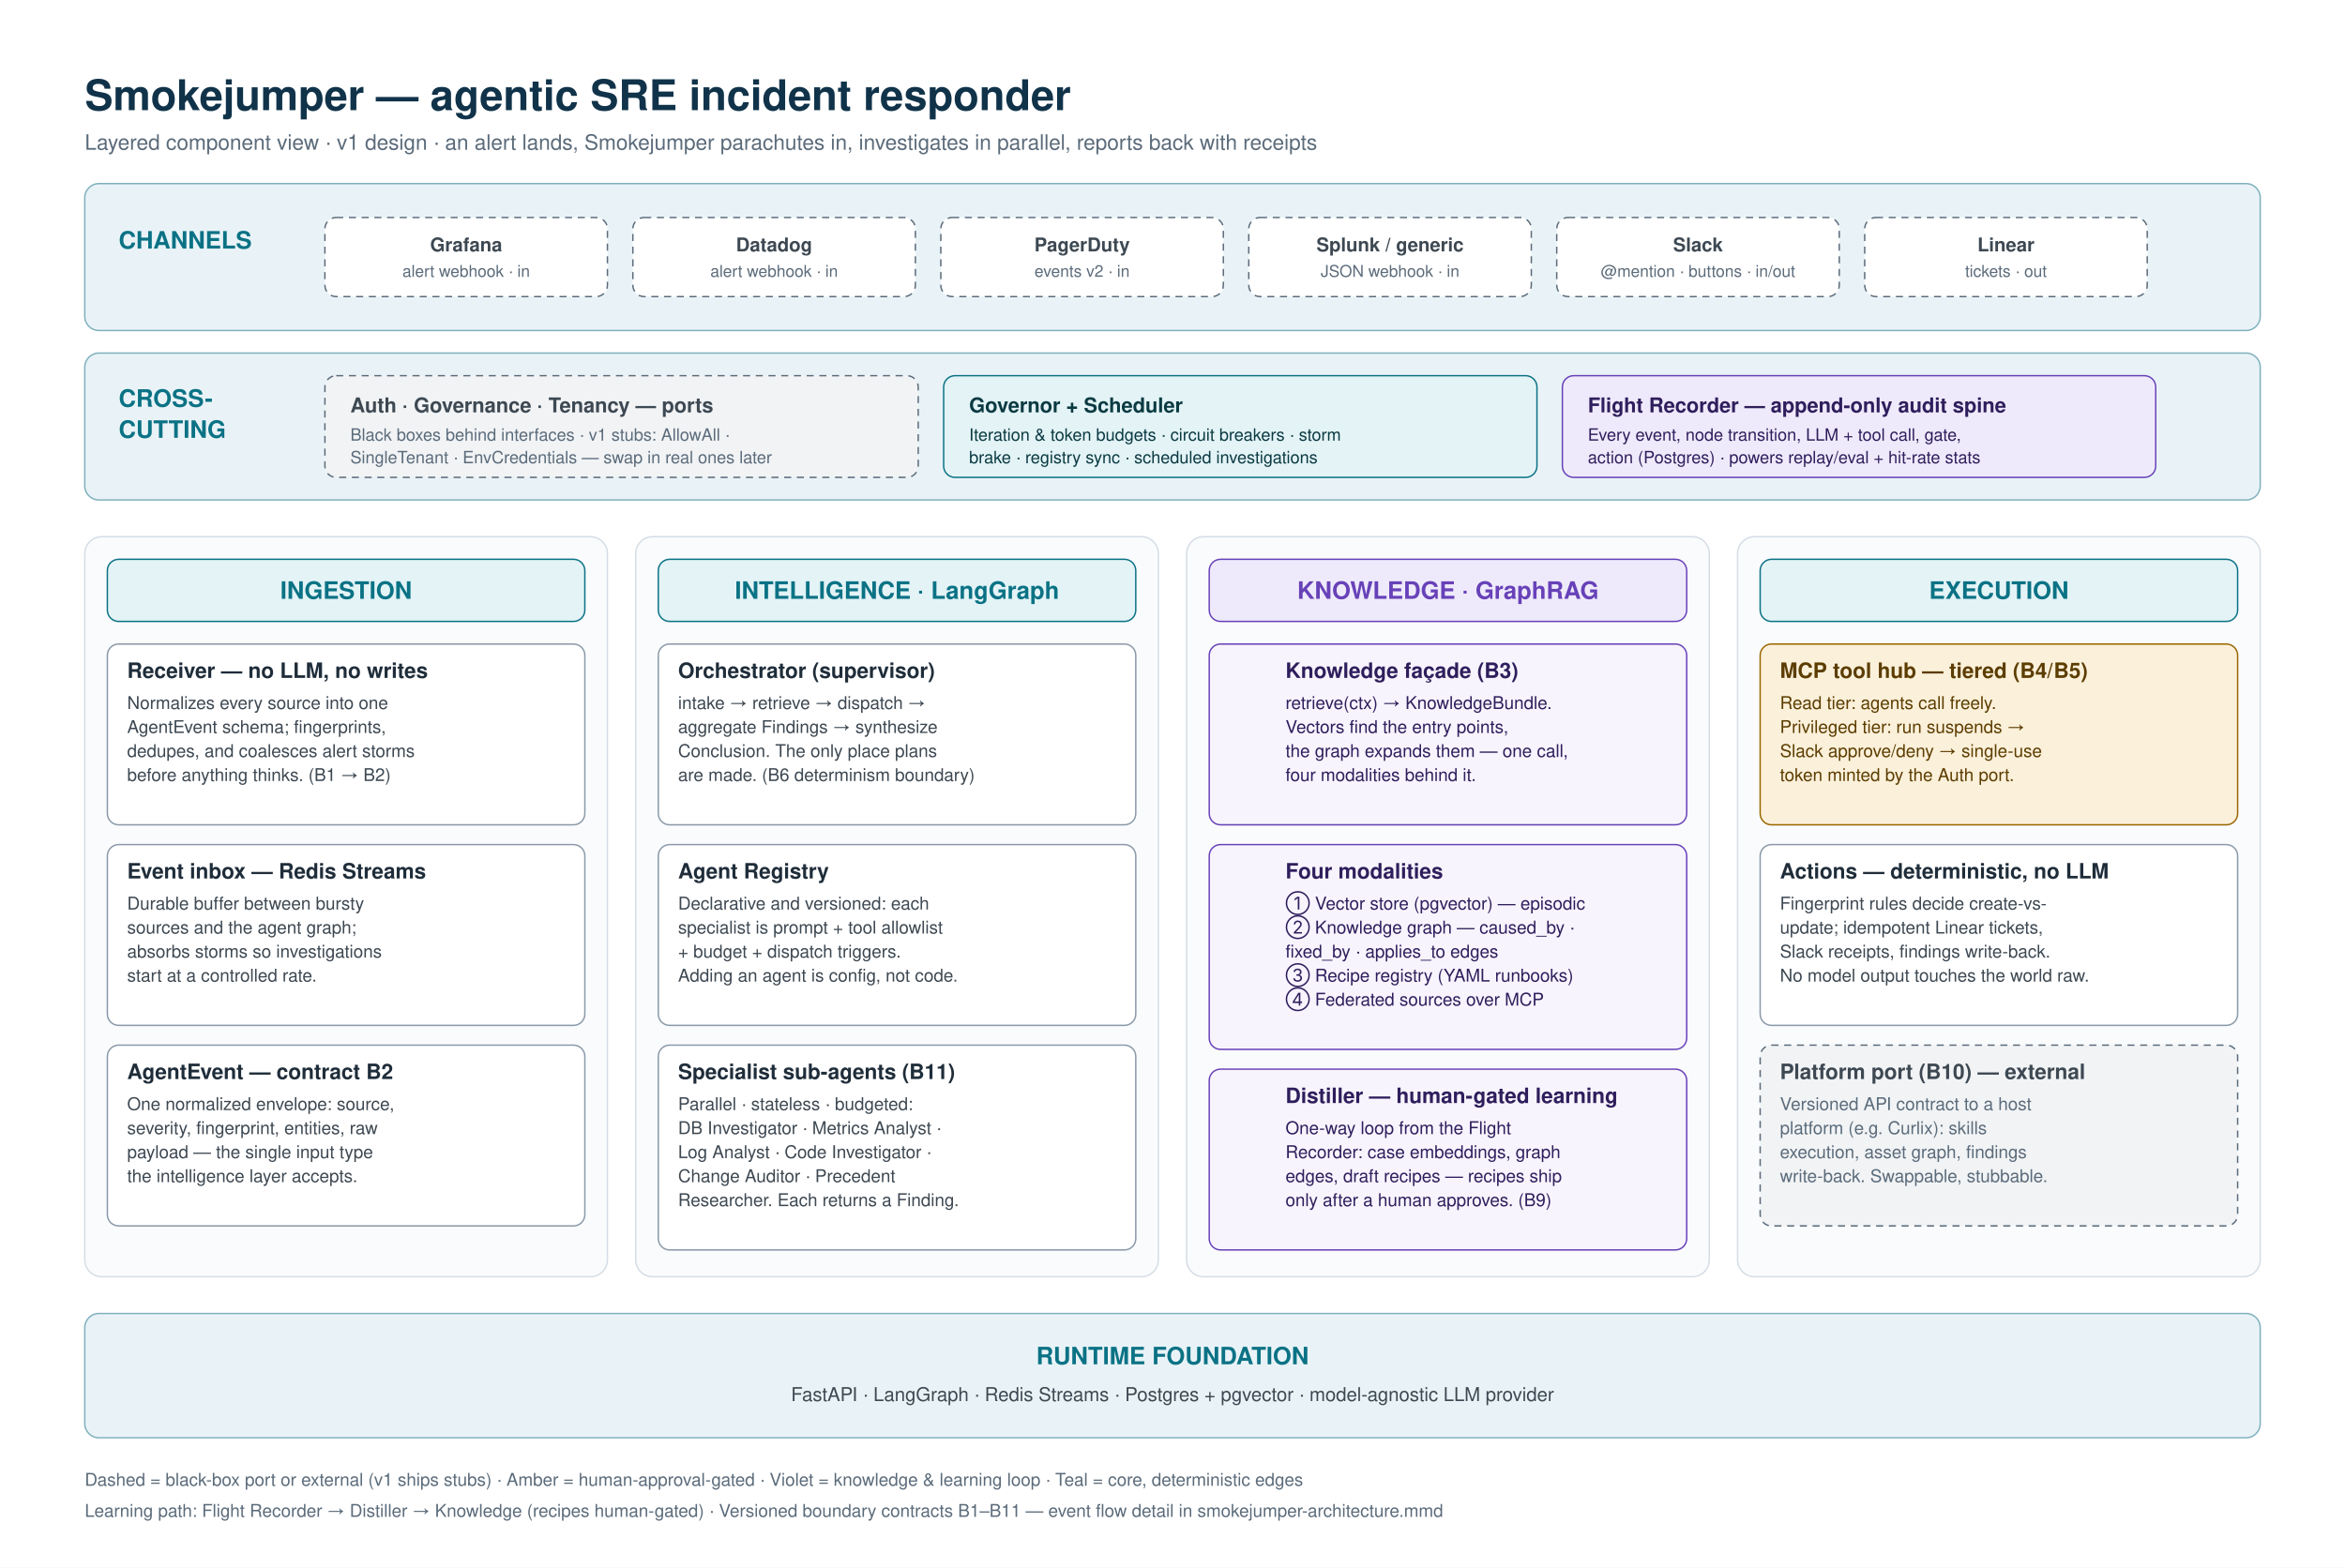
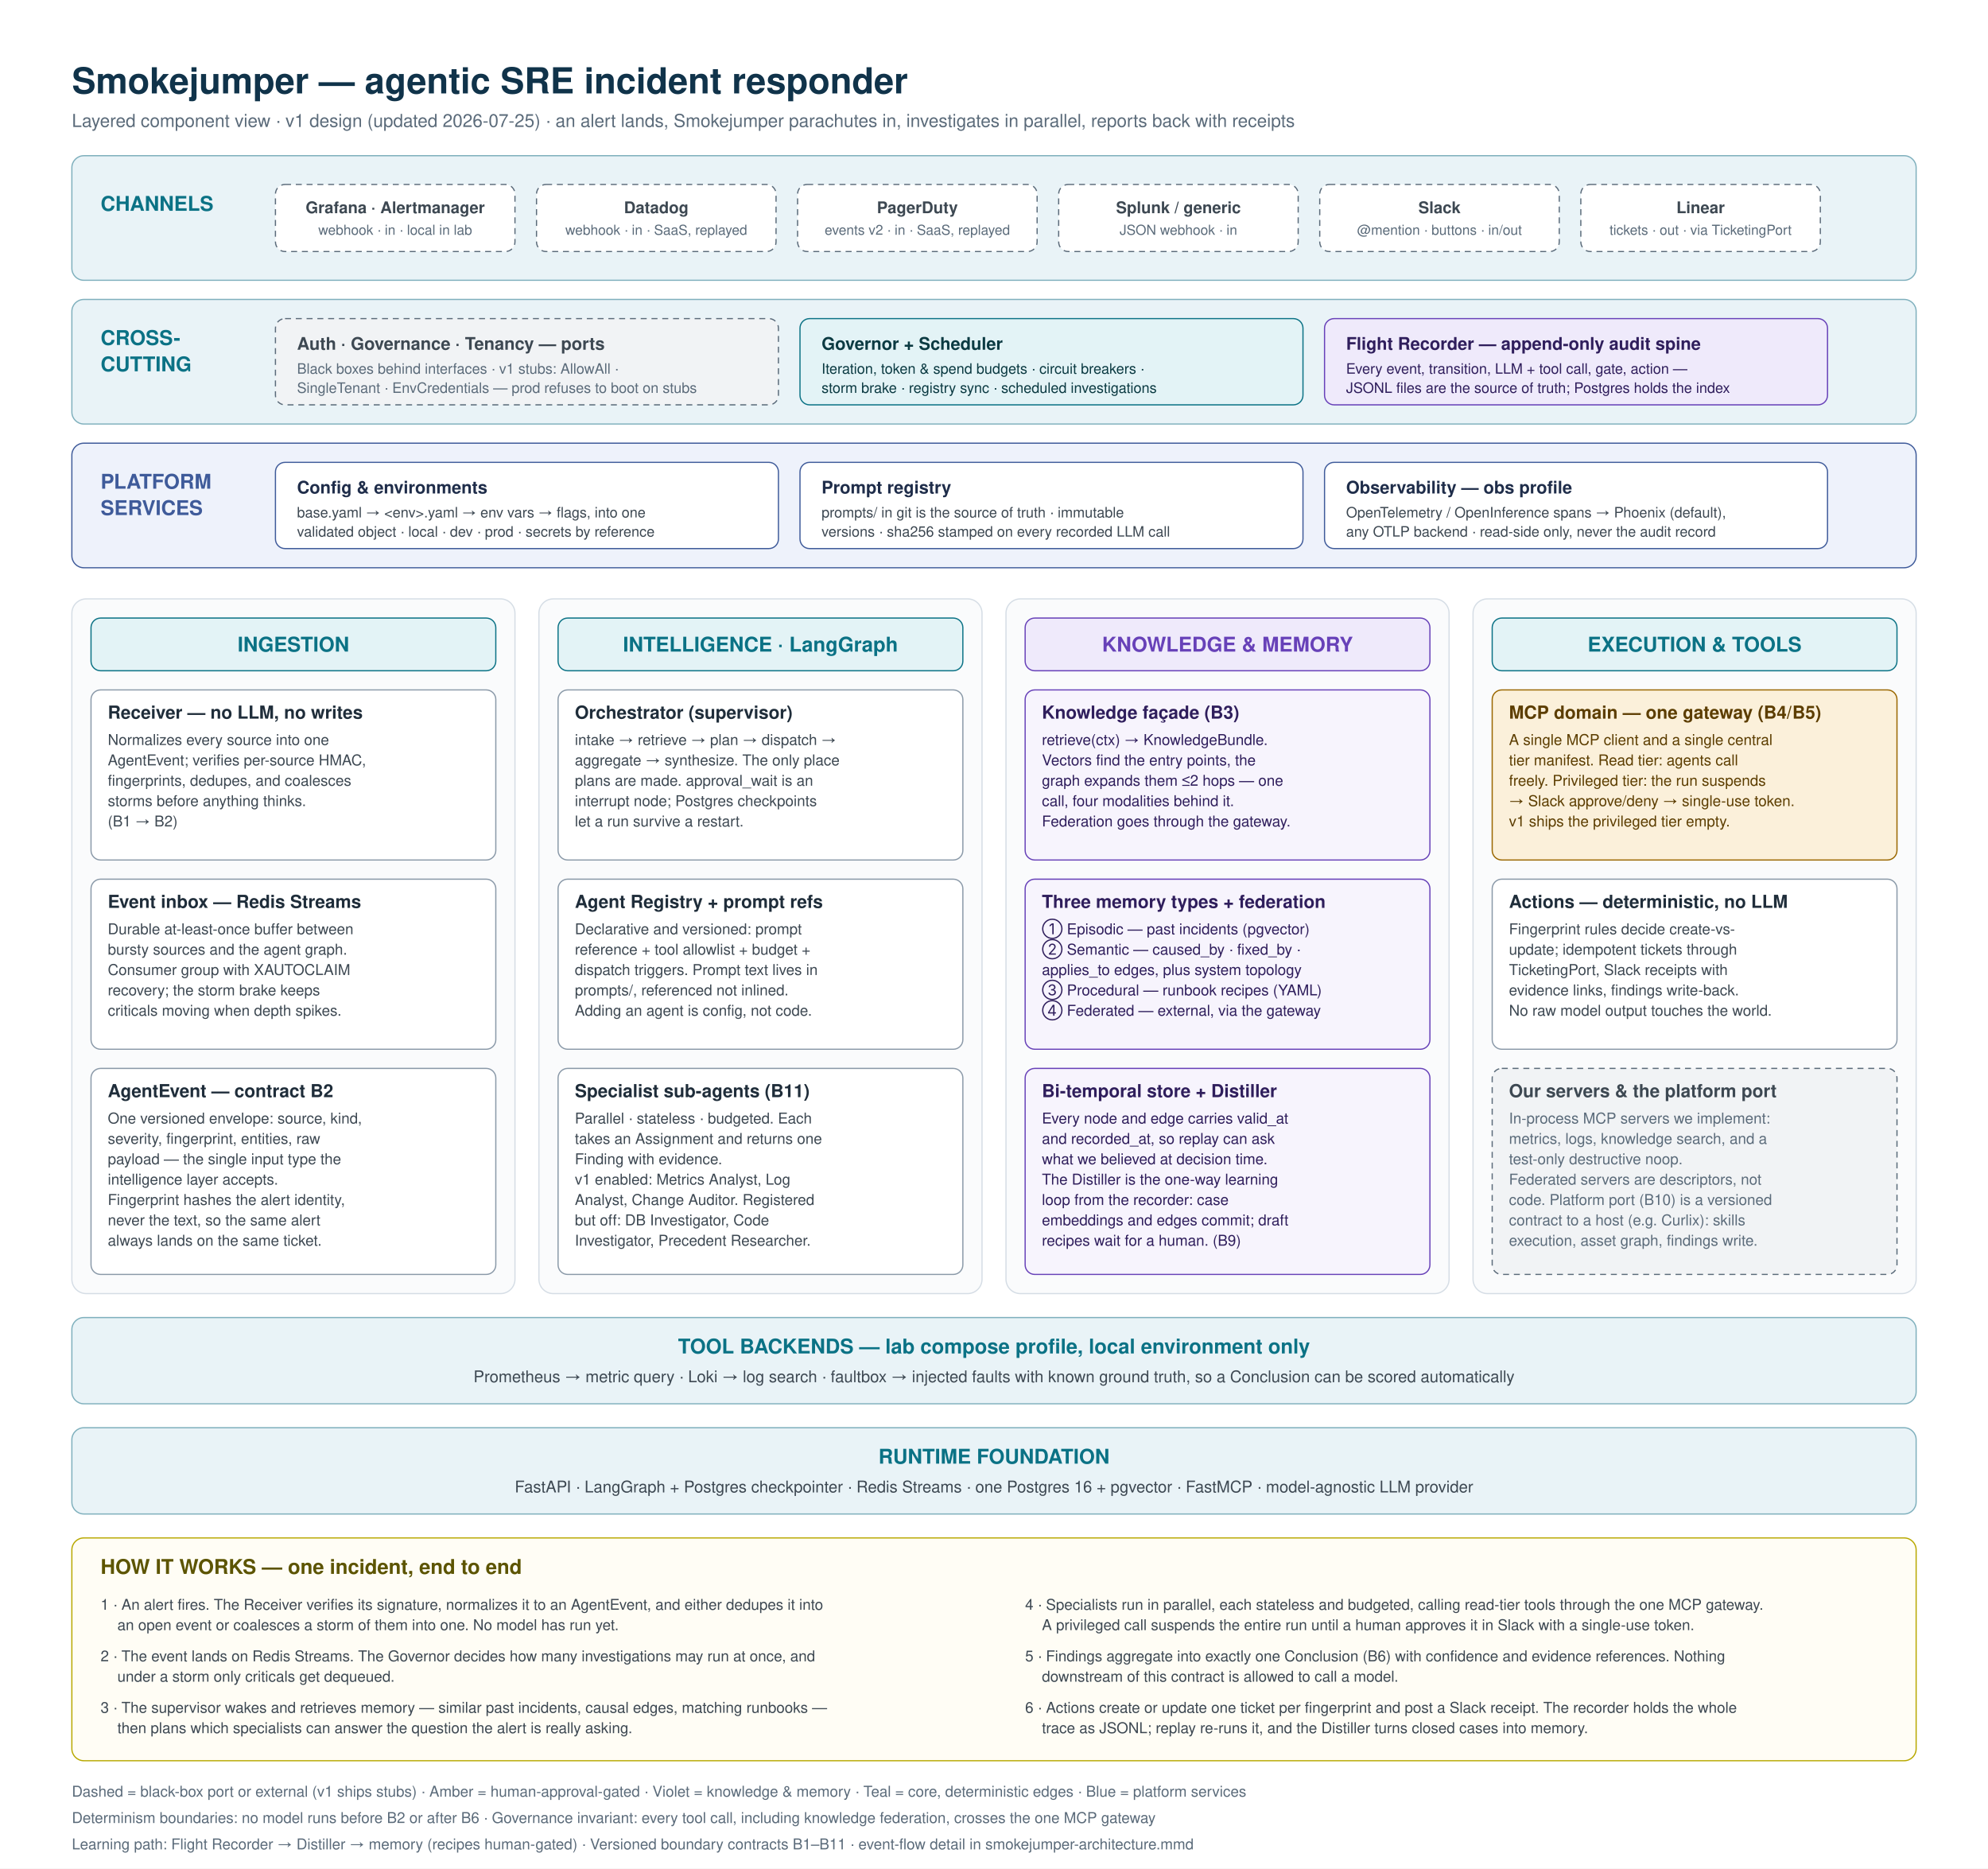
- <svg xmlns="http://www.w3.org/2000/svg" width="1660" height="1110" viewBox="0 0 1660 1110" font-family="-apple-system, 'Segoe UI', Helvetica, Arial, sans-serif">
-   <rect width="1660" height="1110" fill="#ffffff" />
+ <svg xmlns="http://www.w3.org/2000/svg" width="1660" height="1560" viewBox="0 0 1660 1560" font-family="-apple-system, 'Segoe UI', Helvetica, Arial, sans-serif">
+   <rect width="1660" height="1560" fill="#ffffff" />
  <text x="60" y="78" font-size="30" font-weight="700" fill="#10334a">Smokejumper — agentic SRE incident responder</text>
-   <text x="60" y="106" font-size="15" fill="#5b6b7a">Layered component view · v1 design · an alert lands, Smokejumper parachutes in, investigates in parallel, reports back with receipts</text>
+   <text x="60" y="106" font-size="15" fill="#5b6b7a">Layered component view · v1 design (updated 2026-07-25) · an alert lands, Smokejumper parachutes in, investigates in parallel, reports back with receipts</text>
  <rect x="60" y="130" width="1540" height="104" rx="10" fill="#e9f3f7" stroke="#7fb0bd" />
  <text x="84" y="176" font-size="17" font-weight="700" fill="#0b7285">CHANNELS</text>
  <g font-size="13.5" font-weight="700" fill="#3d4852" text-anchor="middle">
    <rect x="230" y="154" width="200" height="56" rx="8" fill="#ffffff" stroke="#5b6b7a" stroke-dasharray="5 4" />
-     <text x="330" y="178">Grafana</text>
+     <text x="330" y="178">Grafana · Alertmanager</text>
    <rect x="448" y="154" width="200" height="56" rx="8" fill="#ffffff" stroke="#5b6b7a" stroke-dasharray="5 4" />
    <text x="548" y="178">Datadog</text>
    <rect x="666" y="154" width="200" height="56" rx="8" fill="#ffffff" stroke="#5b6b7a" stroke-dasharray="5 4" />
    <text x="766" y="178">PagerDuty</text>
    <rect x="884" y="154" width="200" height="56" rx="8" fill="#ffffff" stroke="#5b6b7a" stroke-dasharray="5 4" />
    <text x="984" y="178">Splunk / generic</text>
    <rect x="1102" y="154" width="200" height="56" rx="8" fill="#ffffff" stroke="#5b6b7a" stroke-dasharray="5 4" />
    <text x="1202" y="178">Slack</text>
    <rect x="1320" y="154" width="200" height="56" rx="8" fill="#ffffff" stroke="#5b6b7a" stroke-dasharray="5 4" />
    <text x="1420" y="178">Linear</text>
  </g>
  <g font-size="11.5" fill="#5b6b7a" text-anchor="middle">
-     <text x="330" y="196">alert webhook · in</text>
-     <text x="548" y="196">alert webhook · in</text>
-     <text x="766" y="196">events v2 · in</text>
+     <text x="330" y="196">webhook · in · local in lab</text>
+     <text x="548" y="196">webhook · in · SaaS, replayed</text>
+     <text x="766" y="196">events v2 · in · SaaS, replayed</text>
    <text x="984" y="196">JSON webhook · in</text>
    <text x="1202" y="196">@mention · buttons · in/out</text>
-     <text x="1420" y="196">tickets · out</text>
+     <text x="1420" y="196">tickets · out · via TicketingPort</text>
  </g>
  <rect x="60" y="250" width="1540" height="104" rx="10" fill="#e9f3f7" stroke="#7fb0bd" />
  <text x="84" y="288" font-size="17" font-weight="700" fill="#0b7285">CROSS-</text>
  <text x="84" y="310" font-size="17" font-weight="700" fill="#0b7285">CUTTING</text>
  <rect x="230" y="266" width="420" height="72" rx="8" fill="#f1f3f5" stroke="#5b6b7a" stroke-dasharray="5 4" />
  <text x="248" y="292" font-size="14.5" font-weight="700" fill="#3d4852">Auth · Governance · Tenancy — ports</text>
  <text x="248" y="312" font-size="12" fill="#5b6b7a">Black boxes behind interfaces · v1 stubs: AllowAll ·</text>
-   <text x="248" y="328" font-size="12" fill="#5b6b7a">SingleTenant · EnvCredentials — swap in real ones later</text>
+   <text x="248" y="328" font-size="12" fill="#5b6b7a">SingleTenant · EnvCredentials — prod refuses to boot on stubs</text>
  <rect x="668" y="266" width="420" height="72" rx="8" fill="#e3f3f6" stroke="#0b7285" />
  <text x="686" y="292" font-size="14.5" font-weight="700" fill="#0b3a42">Governor + Scheduler</text>
-   <text x="686" y="312" font-size="12" fill="#0b3a42">Iteration &amp; token budgets · circuit breakers · storm</text>
-   <text x="686" y="328" font-size="12" fill="#0b3a42">brake · registry sync · scheduled investigations</text>
+   <text x="686" y="312" font-size="12" fill="#0b3a42">Iteration, token &amp; spend budgets · circuit breakers ·</text>
+   <text x="686" y="328" font-size="12" fill="#0b3a42">storm brake · registry sync · scheduled investigations</text>
  <rect x="1106" y="266" width="420" height="72" rx="8" fill="#efeafb" stroke="#6741b8" />
  <text x="1124" y="292" font-size="14.5" font-weight="700" fill="#2f1e5c">Flight Recorder — append-only audit spine</text>
-   <text x="1124" y="312" font-size="12" fill="#2f1e5c">Every event, node transition, LLM + tool call, gate,</text>
-   <text x="1124" y="328" font-size="12" fill="#2f1e5c">action (Postgres) · powers replay/eval + hit-rate stats</text>
+   <text x="1124" y="312" font-size="12" fill="#2f1e5c">Every event, transition, LLM + tool call, gate, action —</text>
+   <text x="1124" y="328" font-size="12" fill="#2f1e5c">JSONL files are the source of truth; Postgres holds the index</text>
+   <rect x="60" y="370" width="1540" height="104" rx="10" fill="#eef2fb" stroke="#3f5b9a" />
+   <text x="84" y="408" font-size="17" font-weight="700" fill="#3f5b9a">PLATFORM</text>
+   <text x="84" y="430" font-size="17" font-weight="700" fill="#3f5b9a">SERVICES</text>
+   <rect x="230" y="386" width="420" height="72" rx="8" fill="#ffffff" stroke="#3f5b9a" />
+   <text x="248" y="412" font-size="14.5" font-weight="700" fill="#1f2d4a">Config &amp; environments</text>
+   <text x="248" y="432" font-size="12" fill="#3d4852">base.yaml → &lt;env&gt;.yaml → env vars → flags, into one</text>
+   <text x="248" y="448" font-size="12" fill="#3d4852">validated object · local · dev · prod · secrets by reference</text>
+   <rect x="668" y="386" width="420" height="72" rx="8" fill="#ffffff" stroke="#3f5b9a" />
+   <text x="686" y="412" font-size="14.5" font-weight="700" fill="#1f2d4a">Prompt registry</text>
+   <text x="686" y="432" font-size="12" fill="#3d4852">prompts/ in git is the source of truth · immutable</text>
+   <text x="686" y="448" font-size="12" fill="#3d4852">versions · sha256 stamped on every recorded LLM call</text>
+   <rect x="1106" y="386" width="420" height="72" rx="8" fill="#ffffff" stroke="#3f5b9a" />
+   <text x="1124" y="412" font-size="14.5" font-weight="700" fill="#1f2d4a">Observability — obs profile</text>
+   <text x="1124" y="432" font-size="12" fill="#3d4852">OpenTelemetry / OpenInference spans → Phoenix (default),</text>
+   <text x="1124" y="448" font-size="12" fill="#3d4852">any OTLP backend · read-side only, never the audit record</text>
  <g>
-     <rect x="60" y="380" width="370" height="524" rx="12" fill="#fafbfc" stroke="#d5dde5" />
-     <rect x="76" y="396" width="338" height="44" rx="8" fill="#e3f3f6" stroke="#0b7285" />
-     <text x="245" y="424" font-size="17" font-weight="700" fill="#0b7285" text-anchor="middle">INGESTION</text>
-     <rect x="76" y="456" width="338" height="128" rx="8" fill="#ffffff" stroke="#8a99a8" />
-     <text x="90" y="480" font-size="15" font-weight="700" fill="#1f2d3a">Receiver — no LLM, no writes</text>
-     <text x="90" y="502" font-size="12.5" fill="#3d4852">Normalizes every source into one</text>
-     <text x="90" y="519" font-size="12.5" fill="#3d4852">AgentEvent schema; fingerprints,</text>
-     <text x="90" y="536" font-size="12.5" fill="#3d4852">dedupes, and coalesces alert storms</text>
-     <text x="90" y="553" font-size="12.5" fill="#3d4852">before anything thinks. (B1 → B2)</text>
-     <rect x="76" y="598" width="338" height="128" rx="8" fill="#ffffff" stroke="#8a99a8" />
-     <text x="90" y="622" font-size="15" font-weight="700" fill="#1f2d3a">Event inbox — Redis Streams</text>
-     <text x="90" y="644" font-size="12.5" fill="#3d4852">Durable buffer between bursty</text>
-     <text x="90" y="661" font-size="12.5" fill="#3d4852">sources and the agent graph;</text>
-     <text x="90" y="678" font-size="12.5" fill="#3d4852">absorbs storms so investigations</text>
-     <text x="90" y="695" font-size="12.5" fill="#3d4852">start at a controlled rate.</text>
-     <rect x="76" y="740" width="338" height="128" rx="8" fill="#ffffff" stroke="#8a99a8" />
-     <text x="90" y="764" font-size="15" font-weight="700" fill="#1f2d3a">AgentEvent — contract B2</text>
-     <text x="90" y="786" font-size="12.5" fill="#3d4852">One normalized envelope: source,</text>
-     <text x="90" y="803" font-size="12.5" fill="#3d4852">severity, fingerprint, entities, raw</text>
-     <text x="90" y="820" font-size="12.5" fill="#3d4852">payload — the single input type</text>
-     <text x="90" y="837" font-size="12.5" fill="#3d4852">the intelligence layer accepts.</text>
+     <rect x="60" y="500" width="370" height="580" rx="12" fill="#fafbfc" stroke="#d5dde5" />
+     <rect x="76" y="516" width="338" height="44" rx="8" fill="#e3f3f6" stroke="#0b7285" />
+     <text x="245" y="544" font-size="17" font-weight="700" fill="#0b7285" text-anchor="middle">INGESTION</text>
+     <rect x="76" y="576" width="338" height="142" rx="8" fill="#ffffff" stroke="#8a99a8" />
+     <text x="90" y="600" font-size="15" font-weight="700" fill="#1f2d3a">Receiver — no LLM, no writes</text>
+     <text x="90" y="622" font-size="12.5" fill="#3d4852">Normalizes every source into one</text>
+     <text x="90" y="639" font-size="12.5" fill="#3d4852">AgentEvent; verifies per-source HMAC,</text>
+     <text x="90" y="656" font-size="12.5" fill="#3d4852">fingerprints, dedupes, and coalesces</text>
+     <text x="90" y="673" font-size="12.5" fill="#3d4852">storms before anything thinks.</text>
+     <text x="90" y="690" font-size="12.5" fill="#3d4852">(B1 → B2)</text>
+     <rect x="76" y="734" width="338" height="142" rx="8" fill="#ffffff" stroke="#8a99a8" />
+     <text x="90" y="758" font-size="15" font-weight="700" fill="#1f2d3a">Event inbox — Redis Streams</text>
+     <text x="90" y="780" font-size="12.5" fill="#3d4852">Durable at-least-once buffer between</text>
+     <text x="90" y="797" font-size="12.5" fill="#3d4852">bursty sources and the agent graph.</text>
+     <text x="90" y="814" font-size="12.5" fill="#3d4852">Consumer group with XAUTOCLAIM</text>
+     <text x="90" y="831" font-size="12.5" fill="#3d4852">recovery; the storm brake keeps</text>
+     <text x="90" y="848" font-size="12.5" fill="#3d4852">criticals moving when depth spikes.</text>
+     <rect x="76" y="892" width="338" height="172" rx="8" fill="#ffffff" stroke="#8a99a8" />
+     <text x="90" y="916" font-size="15" font-weight="700" fill="#1f2d3a">AgentEvent — contract B2</text>
+     <text x="90" y="938" font-size="12.5" fill="#3d4852">One versioned envelope: source, kind,</text>
+     <text x="90" y="955" font-size="12.5" fill="#3d4852">severity, fingerprint, entities, raw</text>
+     <text x="90" y="972" font-size="12.5" fill="#3d4852">payload — the single input type the</text>
+     <text x="90" y="989" font-size="12.5" fill="#3d4852">intelligence layer accepts.</text>
+     <text x="90" y="1006" font-size="12.5" fill="#3d4852">Fingerprint hashes the alert identity,</text>
+     <text x="90" y="1023" font-size="12.5" fill="#3d4852">never the text, so the same alert</text>
+     <text x="90" y="1040" font-size="12.5" fill="#3d4852">always lands on the same ticket.</text>
  </g>
  <g>
-     <rect x="450" y="380" width="370" height="524" rx="12" fill="#fafbfc" stroke="#d5dde5" />
-     <rect x="466" y="396" width="338" height="44" rx="8" fill="#e3f3f6" stroke="#0b7285" />
-     <text x="635" y="424" font-size="17" font-weight="700" fill="#0b7285" text-anchor="middle">INTELLIGENCE · LangGraph</text>
-     <rect x="466" y="456" width="338" height="128" rx="8" fill="#ffffff" stroke="#8a99a8" />
-     <text x="480" y="480" font-size="15" font-weight="700" fill="#1f2d3a">Orchestrator (supervisor)</text>
-     <text x="480" y="502" font-size="12.5" fill="#3d4852">intake → retrieve → dispatch →</text>
-     <text x="480" y="519" font-size="12.5" fill="#3d4852">aggregate Findings → synthesize</text>
-     <text x="480" y="536" font-size="12.5" fill="#3d4852">Conclusion. The only place plans</text>
-     <text x="480" y="553" font-size="12.5" fill="#3d4852">are made. (B6 determinism boundary)</text>
-     <rect x="466" y="598" width="338" height="128" rx="8" fill="#ffffff" stroke="#8a99a8" />
-     <text x="480" y="622" font-size="15" font-weight="700" fill="#1f2d3a">Agent Registry</text>
-     <text x="480" y="644" font-size="12.5" fill="#3d4852">Declarative and versioned: each</text>
-     <text x="480" y="661" font-size="12.5" fill="#3d4852">specialist is prompt + tool allowlist</text>
-     <text x="480" y="678" font-size="12.5" fill="#3d4852">+ budget + dispatch triggers.</text>
-     <text x="480" y="695" font-size="12.5" fill="#3d4852">Adding an agent is config, not code.</text>
-     <rect x="466" y="740" width="338" height="145" rx="8" fill="#ffffff" stroke="#8a99a8" />
-     <text x="480" y="764" font-size="15" font-weight="700" fill="#1f2d3a">Specialist sub-agents (B11)</text>
-     <text x="480" y="786" font-size="12.5" fill="#3d4852">Parallel · stateless · budgeted:</text>
-     <text x="480" y="803" font-size="12.5" fill="#3d4852">DB Investigator · Metrics Analyst ·</text>
-     <text x="480" y="820" font-size="12.5" fill="#3d4852">Log Analyst · Code Investigator ·</text>
-     <text x="480" y="837" font-size="12.5" fill="#3d4852">Change Auditor · Precedent</text>
-     <text x="480" y="854" font-size="12.5" fill="#3d4852">Researcher. Each returns a Finding.</text>
+     <rect x="450" y="500" width="370" height="580" rx="12" fill="#fafbfc" stroke="#d5dde5" />
+     <rect x="466" y="516" width="338" height="44" rx="8" fill="#e3f3f6" stroke="#0b7285" />
+     <text x="635" y="544" font-size="17" font-weight="700" fill="#0b7285" text-anchor="middle">INTELLIGENCE · LangGraph</text>
+     <rect x="466" y="576" width="338" height="142" rx="8" fill="#ffffff" stroke="#8a99a8" />
+     <text x="480" y="600" font-size="15" font-weight="700" fill="#1f2d3a">Orchestrator (supervisor)</text>
+     <text x="480" y="622" font-size="12.5" fill="#3d4852">intake → retrieve → plan → dispatch →</text>
+     <text x="480" y="639" font-size="12.5" fill="#3d4852">aggregate → synthesize. The only place</text>
+     <text x="480" y="656" font-size="12.5" fill="#3d4852">plans are made. approval_wait is an</text>
+     <text x="480" y="673" font-size="12.5" fill="#3d4852">interrupt node; Postgres checkpoints</text>
+     <text x="480" y="690" font-size="12.5" fill="#3d4852">let a run survive a restart.</text>
+     <rect x="466" y="734" width="338" height="142" rx="8" fill="#ffffff" stroke="#8a99a8" />
+     <text x="480" y="758" font-size="15" font-weight="700" fill="#1f2d3a">Agent Registry + prompt refs</text>
+     <text x="480" y="780" font-size="12.5" fill="#3d4852">Declarative and versioned: prompt</text>
+     <text x="480" y="797" font-size="12.5" fill="#3d4852">reference + tool allowlist + budget +</text>
+     <text x="480" y="814" font-size="12.5" fill="#3d4852">dispatch triggers. Prompt text lives in</text>
+     <text x="480" y="831" font-size="12.5" fill="#3d4852">prompts/, referenced not inlined.</text>
+     <text x="480" y="848" font-size="12.5" fill="#3d4852">Adding an agent is config, not code.</text>
+     <rect x="466" y="892" width="338" height="172" rx="8" fill="#ffffff" stroke="#8a99a8" />
+     <text x="480" y="916" font-size="15" font-weight="700" fill="#1f2d3a">Specialist sub-agents (B11)</text>
+     <text x="480" y="938" font-size="12.5" fill="#3d4852">Parallel · stateless · budgeted. Each</text>
+     <text x="480" y="955" font-size="12.5" fill="#3d4852">takes an Assignment and returns one</text>
+     <text x="480" y="972" font-size="12.5" fill="#3d4852">Finding with evidence.</text>
+     <text x="480" y="989" font-size="12.5" fill="#3d4852">v1 enabled: Metrics Analyst, Log</text>
+     <text x="480" y="1006" font-size="12.5" fill="#3d4852">Analyst, Change Auditor. Registered</text>
+     <text x="480" y="1023" font-size="12.5" fill="#3d4852">but off: DB Investigator, Code</text>
+     <text x="480" y="1040" font-size="12.5" fill="#3d4852">Investigator, Precedent Researcher.</text>
  </g>
  <g>
-     <rect x="840" y="380" width="370" height="524" rx="12" fill="#fafbfc" stroke="#d5dde5" />
-     <rect x="856" y="396" width="338" height="44" rx="8" fill="#efeafb" stroke="#6741b8" />
-     <text x="1025" y="424" font-size="17" font-weight="700" fill="#6741b8" text-anchor="middle">KNOWLEDGE · GraphRAG</text>
-     <rect x="856" y="456" width="338" height="128" rx="8" fill="#f7f4fd" stroke="#6741b8" />
-     <text x="910" y="480" font-size="15" font-weight="700" fill="#2f1e5c">Knowledge façade (B3)</text>
-     <text x="910" y="502" font-size="12.5" fill="#2f1e5c">retrieve(ctx) → KnowledgeBundle.</text>
-     <text x="910" y="519" font-size="12.5" fill="#2f1e5c">Vectors find the entry points,</text>
-     <text x="910" y="536" font-size="12.5" fill="#2f1e5c">the graph expands them — one call,</text>
-     <text x="910" y="553" font-size="12.5" fill="#2f1e5c">four modalities behind it.</text>
-     <rect x="856" y="598" width="338" height="145" rx="8" fill="#f7f4fd" stroke="#6741b8" />
-     <text x="910" y="622" font-size="15" font-weight="700" fill="#2f1e5c">Four modalities</text>
-     <text x="910" y="644" font-size="12.5" fill="#2f1e5c">① Vector store (pgvector) — episodic</text>
-     <text x="910" y="661" font-size="12.5" fill="#2f1e5c">② Knowledge graph — caused_by ·</text>
-     <text x="910" y="678" font-size="12.5" fill="#2f1e5c">fixed_by · applies_to edges</text>
-     <text x="910" y="695" font-size="12.5" fill="#2f1e5c">③ Recipe registry (YAML runbooks)</text>
-     <text x="910" y="712" font-size="12.5" fill="#2f1e5c">④ Federated sources over MCP</text>
-     <rect x="856" y="757" width="338" height="128" rx="8" fill="#f7f4fd" stroke="#6741b8" />
-     <text x="910" y="781" font-size="15" font-weight="700" fill="#2f1e5c">Distiller — human-gated learning</text>
-     <text x="910" y="803" font-size="12.5" fill="#2f1e5c">One-way loop from the Flight</text>
-     <text x="910" y="820" font-size="12.5" fill="#2f1e5c">Recorder: case embeddings, graph</text>
-     <text x="910" y="837" font-size="12.5" fill="#2f1e5c">edges, draft recipes — recipes ship</text>
-     <text x="910" y="854" font-size="12.5" fill="#2f1e5c">only after a human approves. (B9)</text>
+     <rect x="840" y="500" width="370" height="580" rx="12" fill="#fafbfc" stroke="#d5dde5" />
+     <rect x="856" y="516" width="338" height="44" rx="8" fill="#efeafb" stroke="#6741b8" />
+     <text x="1025" y="544" font-size="17" font-weight="700" fill="#6741b8" text-anchor="middle">KNOWLEDGE &amp; MEMORY</text>
+     <rect x="856" y="576" width="338" height="142" rx="8" fill="#f7f4fd" stroke="#6741b8" />
+     <text x="870" y="600" font-size="15" font-weight="700" fill="#2f1e5c">Knowledge façade (B3)</text>
+     <text x="870" y="622" font-size="12.5" fill="#2f1e5c">retrieve(ctx) → KnowledgeBundle.</text>
+     <text x="870" y="639" font-size="12.5" fill="#2f1e5c">Vectors find the entry points, the</text>
+     <text x="870" y="656" font-size="12.5" fill="#2f1e5c">graph expands them ≤2 hops — one</text>
+     <text x="870" y="673" font-size="12.5" fill="#2f1e5c">call, four modalities behind it.</text>
+     <text x="870" y="690" font-size="12.5" fill="#2f1e5c">Federation goes through the gateway.</text>
+     <rect x="856" y="734" width="338" height="142" rx="8" fill="#f7f4fd" stroke="#6741b8" />
+     <text x="870" y="758" font-size="15" font-weight="700" fill="#2f1e5c">Three memory types + federation</text>
+     <text x="870" y="780" font-size="12.5" fill="#2f1e5c">① Episodic — past incidents (pgvector)</text>
+     <text x="870" y="797" font-size="12.5" fill="#2f1e5c">② Semantic — caused_by · fixed_by ·</text>
+     <text x="870" y="814" font-size="12.5" fill="#2f1e5c">applies_to edges, plus system topology</text>
+     <text x="870" y="831" font-size="12.5" fill="#2f1e5c">③ Procedural — runbook recipes (YAML)</text>
+     <text x="870" y="848" font-size="12.5" fill="#2f1e5c">④ Federated — external, via the gateway</text>
+     <rect x="856" y="892" width="338" height="172" rx="8" fill="#f7f4fd" stroke="#6741b8" />
+     <text x="870" y="916" font-size="15" font-weight="700" fill="#2f1e5c">Bi-temporal store + Distiller</text>
+     <text x="870" y="938" font-size="12.5" fill="#2f1e5c">Every node and edge carries valid_at</text>
+     <text x="870" y="955" font-size="12.5" fill="#2f1e5c">and recorded_at, so replay can ask</text>
+     <text x="870" y="972" font-size="12.5" fill="#2f1e5c">what we believed at decision time.</text>
+     <text x="870" y="989" font-size="12.5" fill="#2f1e5c">The Distiller is the one-way learning</text>
+     <text x="870" y="1006" font-size="12.5" fill="#2f1e5c">loop from the recorder: case</text>
+     <text x="870" y="1023" font-size="12.5" fill="#2f1e5c">embeddings and edges commit; draft</text>
+     <text x="870" y="1040" font-size="12.5" fill="#2f1e5c">recipes wait for a human. (B9)</text>
  </g>
  <g>
-     <rect x="1230" y="380" width="370" height="524" rx="12" fill="#fafbfc" stroke="#d5dde5" />
-     <rect x="1246" y="396" width="338" height="44" rx="8" fill="#e3f3f6" stroke="#0b7285" />
-     <text x="1415" y="424" font-size="17" font-weight="700" fill="#0b7285" text-anchor="middle">EXECUTION</text>
-     <rect x="1246" y="456" width="338" height="128" rx="8" fill="#fbf0da" stroke="#9a6700" />
-     <text x="1260" y="480" font-size="15" font-weight="700" fill="#5c3d00">MCP tool hub — tiered (B4/B5)</text>
-     <text x="1260" y="502" font-size="12.5" fill="#5c3d00">Read tier: agents call freely.</text>
-     <text x="1260" y="519" font-size="12.5" fill="#5c3d00">Privileged tier: run suspends →</text>
-     <text x="1260" y="536" font-size="12.5" fill="#5c3d00">Slack approve/deny → single-use</text>
-     <text x="1260" y="553" font-size="12.5" fill="#5c3d00">token minted by the Auth port.</text>
-     <rect x="1246" y="598" width="338" height="128" rx="8" fill="#ffffff" stroke="#8a99a8" />
-     <text x="1260" y="622" font-size="15" font-weight="700" fill="#1f2d3a">Actions — deterministic, no LLM</text>
-     <text x="1260" y="644" font-size="12.5" fill="#3d4852">Fingerprint rules decide create-vs-</text>
-     <text x="1260" y="661" font-size="12.5" fill="#3d4852">update; idempotent Linear tickets,</text>
-     <text x="1260" y="678" font-size="12.5" fill="#3d4852">Slack receipts, findings write-back.</text>
-     <text x="1260" y="695" font-size="12.5" fill="#3d4852">No model output touches the world raw.</text>
-     <rect x="1246" y="740" width="338" height="128" rx="8" fill="#f1f3f5" stroke="#5b6b7a" stroke-dasharray="5 4" />
-     <text x="1260" y="764" font-size="15" font-weight="700" fill="#3d4852">Platform port (B10) — external</text>
-     <text x="1260" y="786" font-size="12.5" fill="#5b6b7a">Versioned API contract to a host</text>
-     <text x="1260" y="803" font-size="12.5" fill="#5b6b7a">platform (e.g. Curlix): skills</text>
-     <text x="1260" y="820" font-size="12.5" fill="#5b6b7a">execution, asset graph, findings</text>
-     <text x="1260" y="837" font-size="12.5" fill="#5b6b7a">write-back. Swappable, stubbable.</text>
+     <rect x="1230" y="500" width="370" height="580" rx="12" fill="#fafbfc" stroke="#d5dde5" />
+     <rect x="1246" y="516" width="338" height="44" rx="8" fill="#e3f3f6" stroke="#0b7285" />
+     <text x="1415" y="544" font-size="17" font-weight="700" fill="#0b7285" text-anchor="middle">EXECUTION &amp; TOOLS</text>
+     <rect x="1246" y="576" width="338" height="142" rx="8" fill="#fbf0da" stroke="#9a6700" />
+     <text x="1260" y="600" font-size="15" font-weight="700" fill="#5c3d00">MCP domain — one gateway (B4/B5)</text>
+     <text x="1260" y="622" font-size="12.5" fill="#5c3d00">A single MCP client and a single central</text>
+     <text x="1260" y="639" font-size="12.5" fill="#5c3d00">tier manifest. Read tier: agents call</text>
+     <text x="1260" y="656" font-size="12.5" fill="#5c3d00">freely. Privileged tier: the run suspends</text>
+     <text x="1260" y="673" font-size="12.5" fill="#5c3d00">→ Slack approve/deny → single-use token.</text>
+     <text x="1260" y="690" font-size="12.5" fill="#5c3d00">v1 ships the privileged tier empty.</text>
+     <rect x="1246" y="734" width="338" height="142" rx="8" fill="#ffffff" stroke="#8a99a8" />
+     <text x="1260" y="758" font-size="15" font-weight="700" fill="#1f2d3a">Actions — deterministic, no LLM</text>
+     <text x="1260" y="780" font-size="12.5" fill="#3d4852">Fingerprint rules decide create-vs-</text>
+     <text x="1260" y="797" font-size="12.5" fill="#3d4852">update; idempotent tickets through</text>
+     <text x="1260" y="814" font-size="12.5" fill="#3d4852">TicketingPort, Slack receipts with</text>
+     <text x="1260" y="831" font-size="12.5" fill="#3d4852">evidence links, findings write-back.</text>
+     <text x="1260" y="848" font-size="12.5" fill="#3d4852">No raw model output touches the world.</text>
+     <rect x="1246" y="892" width="338" height="172" rx="8" fill="#f1f3f5" stroke="#5b6b7a" stroke-dasharray="5 4" />
+     <text x="1260" y="916" font-size="15" font-weight="700" fill="#3d4852">Our servers &amp; the platform port</text>
+     <text x="1260" y="938" font-size="12.5" fill="#5b6b7a">In-process MCP servers we implement:</text>
+     <text x="1260" y="955" font-size="12.5" fill="#5b6b7a">metrics, logs, knowledge search, and a</text>
+     <text x="1260" y="972" font-size="12.5" fill="#5b6b7a">test-only destructive noop.</text>
+     <text x="1260" y="989" font-size="12.5" fill="#5b6b7a">Federated servers are descriptors, not</text>
+     <text x="1260" y="1006" font-size="12.5" fill="#5b6b7a">code. Platform port (B10) is a versioned</text>
+     <text x="1260" y="1023" font-size="12.5" fill="#5b6b7a">contract to a host (e.g. Curlix): skills</text>
+     <text x="1260" y="1040" font-size="12.5" fill="#5b6b7a">execution, asset graph, findings write.</text>
  </g>
-   <rect x="60" y="930" width="1540" height="88" rx="10" fill="#e9f3f7" stroke="#7fb0bd" />
-   <text x="830" y="966" font-size="17" font-weight="700" fill="#0b7285" text-anchor="middle">RUNTIME FOUNDATION</text>
-   <text x="830" y="992" font-size="13.5" fill="#3d4852" text-anchor="middle">FastAPI · LangGraph · Redis Streams · Postgres + pgvector · model-agnostic LLM provider</text>
-   <text x="60" y="1052" font-size="12.5" fill="#5b6b7a">Dashed = black-box port or external (v1 ships stubs) · Amber = human-approval-gated · Violet = knowledge &amp; learning loop · Teal = core, deterministic edges</text>
-   <text x="60" y="1074" font-size="12.5" fill="#5b6b7a">Learning path: Flight Recorder → Distiller → Knowledge (recipes human-gated) · Versioned boundary contracts B1–B11 — event flow detail in smokejumper-architecture.mmd</text>
+   <rect x="60" y="1100" width="1540" height="72" rx="10" fill="#e9f3f7" stroke="#7fb0bd" />
+   <text x="830" y="1130" font-size="17" font-weight="700" fill="#0b7285" text-anchor="middle">TOOL BACKENDS — lab compose profile, local environment only</text>
+   <text x="830" y="1154" font-size="13.5" fill="#3d4852" text-anchor="middle">Prometheus → metric query · Loki → log search · faultbox → injected faults with known ground truth, so a Conclusion can be scored automatically</text>
+   <rect x="60" y="1192" width="1540" height="72" rx="10" fill="#e9f3f7" stroke="#7fb0bd" />
+   <text x="830" y="1222" font-size="17" font-weight="700" fill="#0b7285" text-anchor="middle">RUNTIME FOUNDATION</text>
+   <text x="830" y="1246" font-size="13.5" fill="#3d4852" text-anchor="middle">FastAPI · LangGraph + Postgres checkpointer · Redis Streams · one Postgres 16 + pgvector · FastMCP · model-agnostic LLM provider</text>
+   <rect x="60" y="1284" width="1540" height="186" rx="10" fill="#fffdf5" stroke="#b8a800" />
+   <text x="84" y="1314" font-size="17" font-weight="700" fill="#5c5400">HOW IT WORKS — one incident, end to end</text>
+   <g font-size="12.5" fill="#3d4852">
+     <text x="84" y="1344">1 · An alert fires. The Receiver verifies its signature, normalizes it to an AgentEvent, and either dedupes it into</text>
+     <text x="98" y="1361">an open event or coalesces a storm of them into one. No model has run yet.</text>
+     <text x="84" y="1387">2 · The event lands on Redis Streams. The Governor decides how many investigations may run at once, and</text>
+     <text x="98" y="1404">under a storm only criticals get dequeued.</text>
+     <text x="84" y="1430">3 · The supervisor wakes and retrieves memory — similar past incidents, causal edges, matching runbooks —</text>
+     <text x="98" y="1447">then plans which specialists can answer the question the alert is really asking.</text>
+     <text x="856" y="1344">4 · Specialists run in parallel, each stateless and budgeted, calling read-tier tools through the one MCP gateway.</text>
+     <text x="870" y="1361">A privileged call suspends the entire run until a human approves it in Slack with a single-use token.</text>
+     <text x="856" y="1387">5 · Findings aggregate into exactly one Conclusion (B6) with confidence and evidence references. Nothing</text>
+     <text x="870" y="1404">downstream of this contract is allowed to call a model.</text>
+     <text x="856" y="1430">6 · Actions create or update one ticket per fingerprint and post a Slack receipt. The recorder holds the whole</text>
+     <text x="870" y="1447">trace as JSONL; replay re-runs it, and the Distiller turns closed cases into memory.</text>
+   </g>
+   <text x="60" y="1500" font-size="12.5" fill="#5b6b7a">Dashed = black-box port or external (v1 ships stubs) · Amber = human-approval-gated · Violet = knowledge &amp; memory · Teal = core, deterministic edges · Blue = platform services</text>
+   <text x="60" y="1522" font-size="12.5" fill="#5b6b7a">Determinism boundaries: no model runs before B2 or after B6 · Governance invariant: every tool call, including knowledge federation, crosses the one MCP gateway</text>
+   <text x="60" y="1544" font-size="12.5" fill="#5b6b7a">Learning path: Flight Recorder → Distiller → memory (recipes human-gated) · Versioned boundary contracts B1–B11 · event-flow detail in smokejumper-architecture.mmd</text>
</svg>
